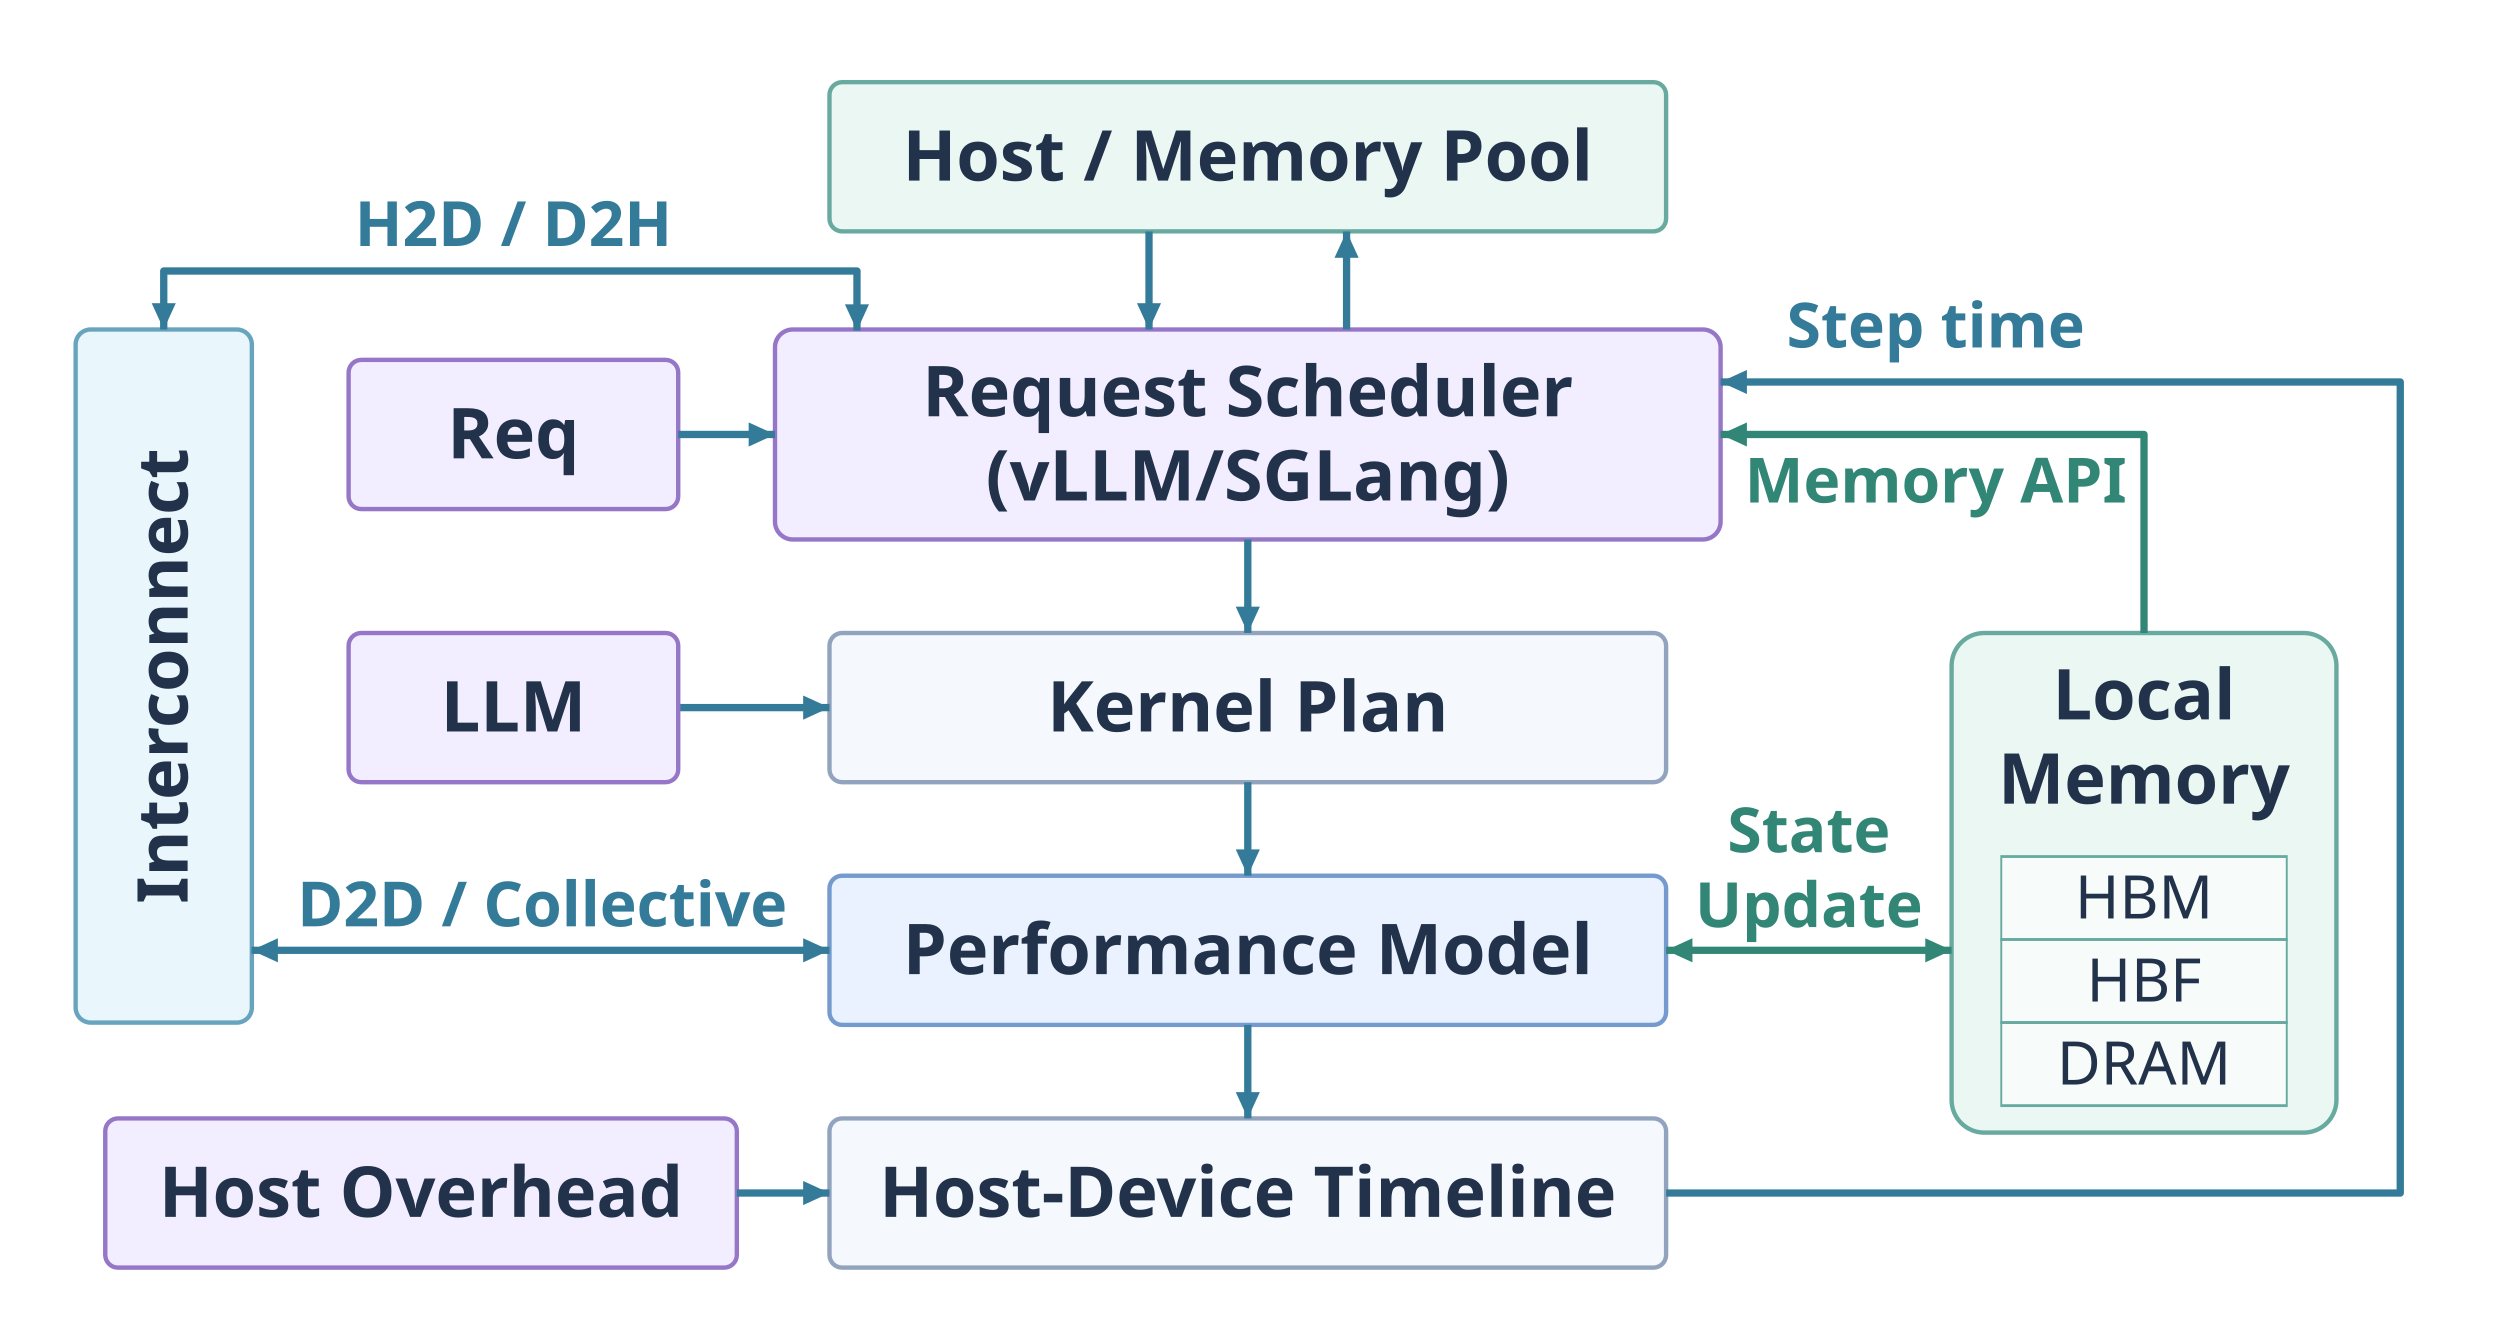
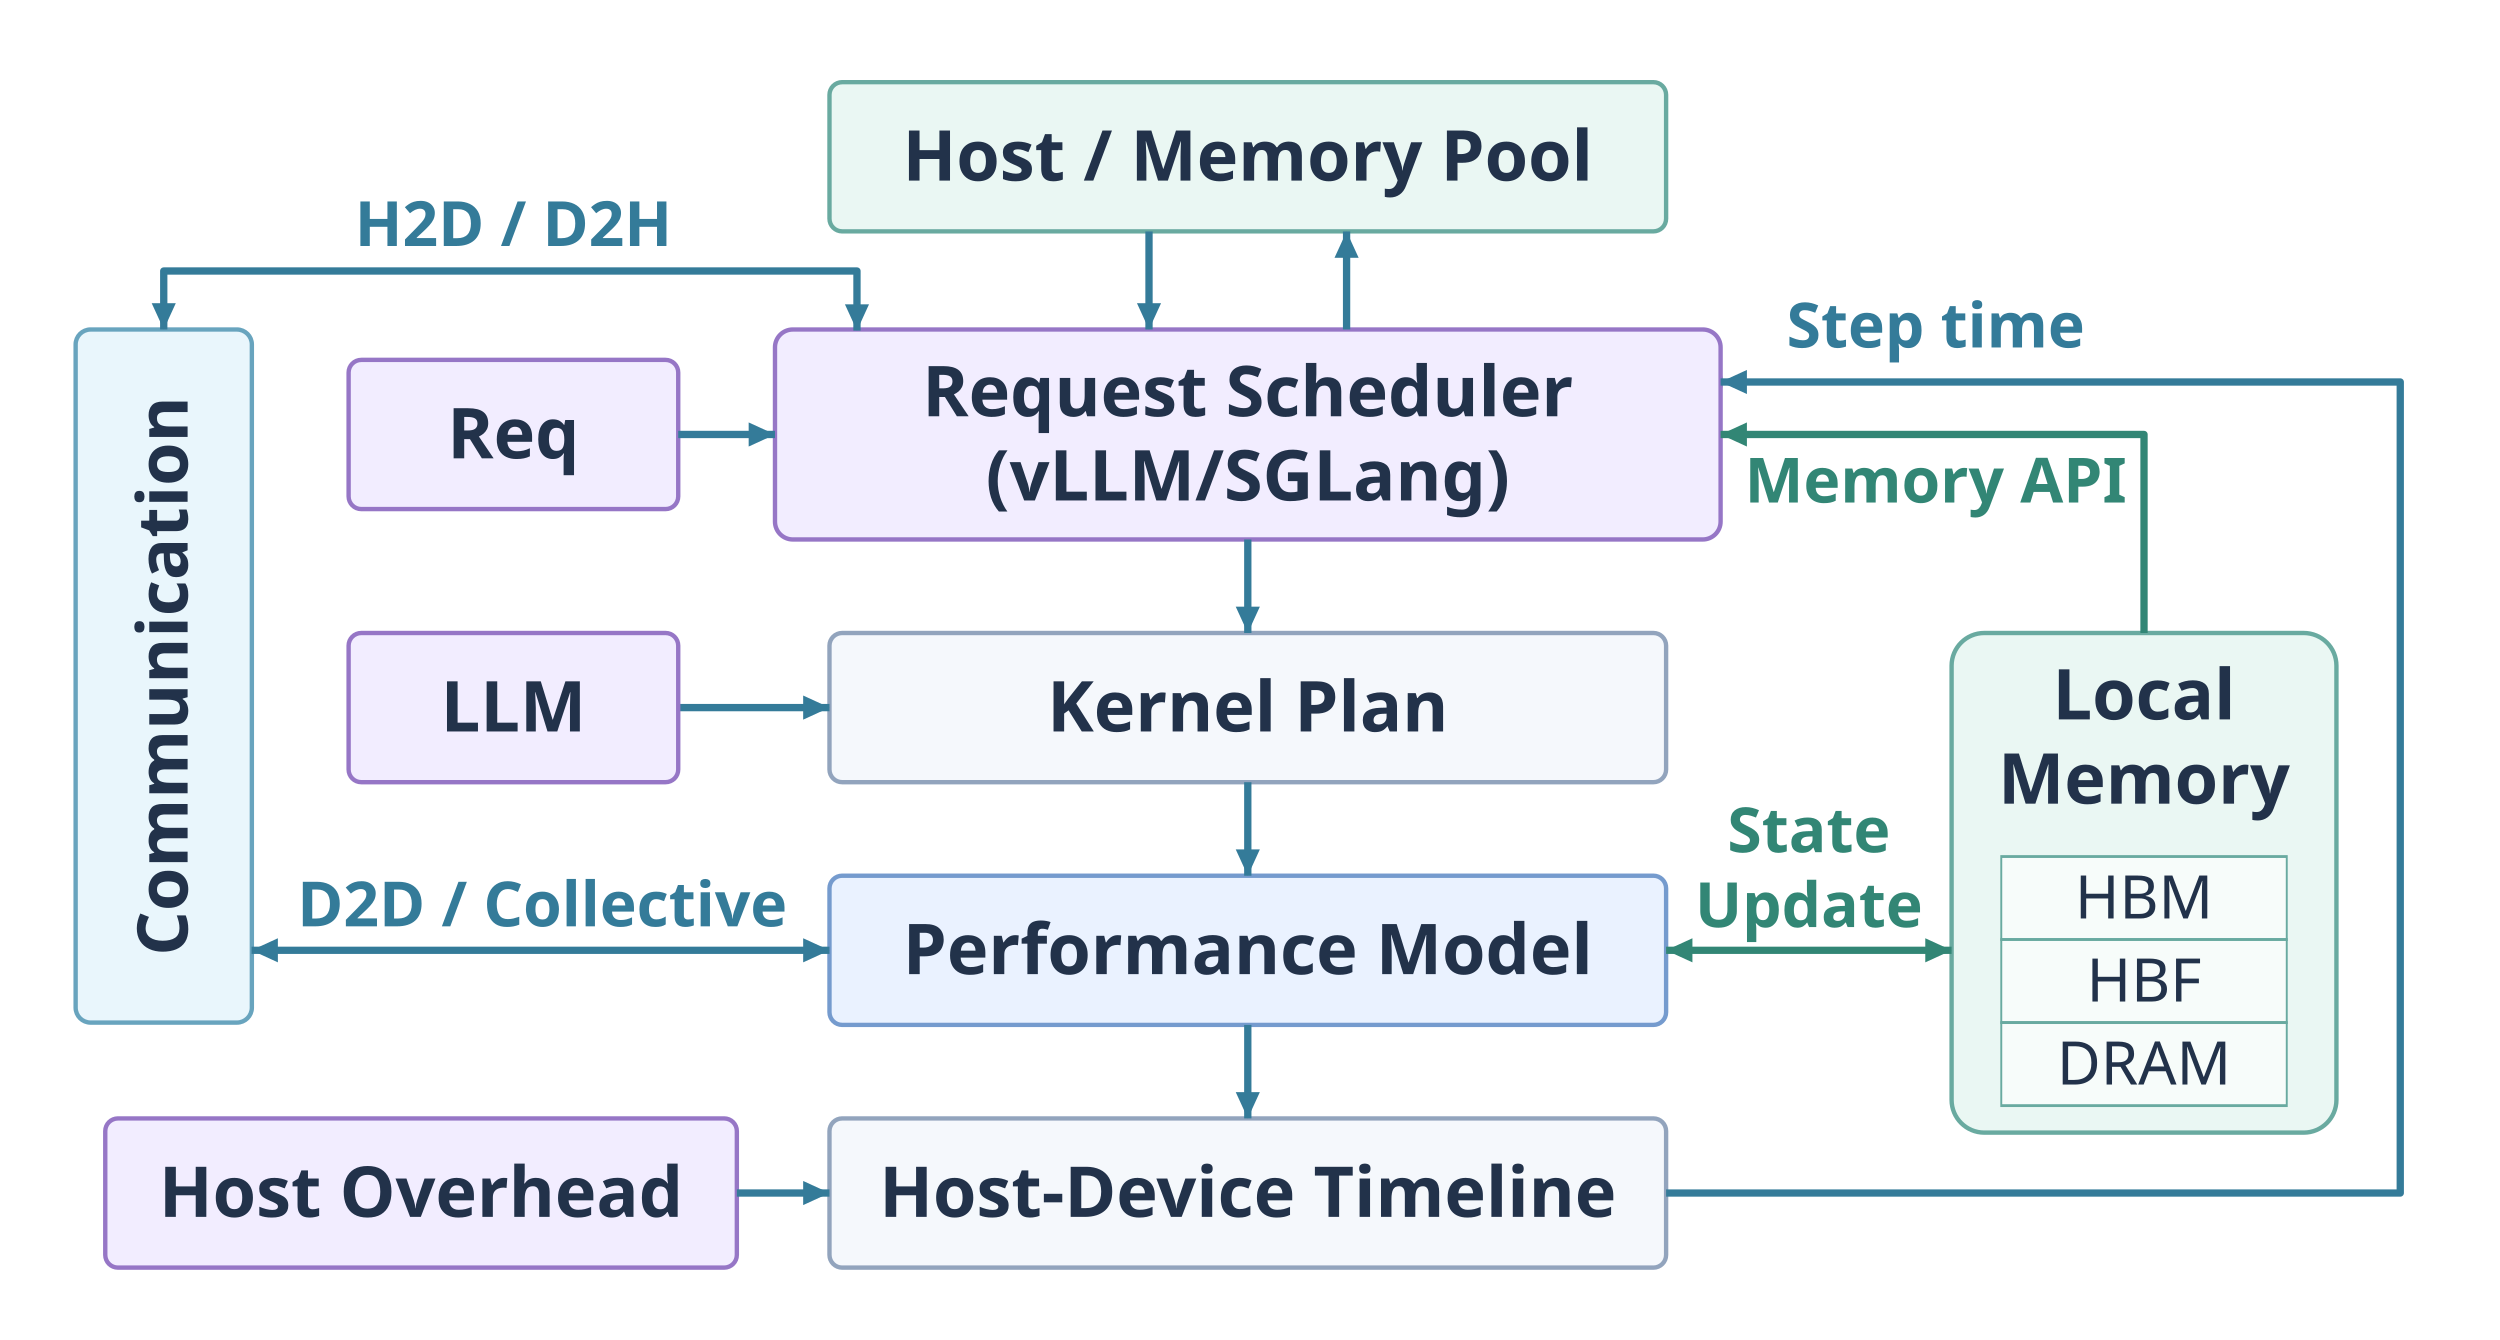
<svg xmlns="http://www.w3.org/2000/svg" viewBox="188 162 855 458" width="855" height="458" role="img" aria-labelledby="title desc">
  <defs />
  <g font-family="Arial, Helvetica, sans-serif">
    <g id="shape-4">
      <g>
        <ellipse cx="481.083" cy="283.714" rx="8.642" ry="8.642" fill="#385784" stroke="#526782" stroke-width="1.5" />
      </g>
    </g>
    <g id="shape-817">
      <g>
        <ellipse cx="767.802" cy="292.641" rx="8.642" ry="8.642" fill="#385784" stroke="#526782" stroke-width="1.5" />
      </g>
    </g>
    <g id="shape-32">
      <g>
        <rect x="471.682" y="190.102" width="286.126" height="51.024" rx="4.337" fill="#eaf7f3" stroke="#69aaa0" stroke-width="1.5" />
        <g>
          <text x="614.745" y="223.774" font-size="24" font-weight="700" font-family="sans-serif" fill="#22324a" text-anchor="middle">Host / Memory Pool</text>
        </g>
      </g>
    </g>
    <g id="shape-2">
      <g>
        <rect x="213.867" y="274.688" width="60.267" height="237.04" rx="5.123" fill="#e9f6fc" stroke="#68a4be" stroke-width="1.5" />
        <g transform="rotate(-90 243.9998 393.2078)">
-           <text x="244" y="401.368" font-size="24" font-weight="700" font-family="sans-serif" fill="#22324a" text-anchor="middle">Interconnect</text>
+           <text x="244" y="401.368" font-size="24" font-weight="700" font-family="sans-serif" fill="#22324a" text-anchor="middle">Communication</text>
        </g>
      </g>
    </g>
    <g id="shape-3">
      <g>
        <rect x="307.224" y="285.082" width="112.729" height="51.024" rx="4.337" fill="#f2edff" stroke="#9676c6" stroke-width="1.5" />
        <g>
          <text x="363.589" y="318.753" font-size="24" font-weight="700" font-family="sans-serif" fill="#22324a" text-anchor="middle">Req</text>
        </g>
      </g>
    </g>
    <g id="shape-5">
      <g>
        <rect x="453.045" y="274.688" width="323.399" height="71.811" rx="6.104" fill="#f2edff" stroke="#9676c6" stroke-width="1.5" />
        <g>
          <text x="614.745" y="304.353" font-size="24" font-weight="700" font-family="sans-serif" fill="#22324a" text-anchor="middle">Request Scheduler</text>
          <text x="614.745" y="333.154" font-size="24" font-weight="700" font-family="sans-serif" fill="#22324a" text-anchor="middle">(vLLM/SGLang)</text>
        </g>
      </g>
    </g>
    <g id="shape-6">
      <g>
        <rect x="471.682" y="378.484" width="286.126" height="51.024" rx="4.337" fill="#f5f8fc" stroke="#92a4bd" stroke-width="1.5" />
        <g>
          <text x="614.745" y="412.156" font-size="24" font-weight="700" font-family="sans-serif" fill="#22324a" text-anchor="middle">Kernel Plan</text>
        </g>
      </g>
    </g>
    <g id="shape-7">
      <g>
        <rect x="471.682" y="461.493" width="286.126" height="51.024" rx="4.337" fill="#eaf2ff" stroke="#759bce" stroke-width="1.5" />
        <g>
          <text x="614.745" y="495.165" font-size="24" font-weight="700" font-family="sans-serif" fill="#22324a" text-anchor="middle">Performance Model</text>
        </g>
      </g>
    </g>
    <g id="shape-8">
      <g>
        <rect x="471.682" y="544.503" width="286.126" height="51.024" rx="4.337" fill="#f5f8fc" stroke="#92a4bd" stroke-width="1.5" />
        <g>
          <text x="614.745" y="578.174" font-size="24" font-weight="700" font-family="sans-serif" fill="#22324a" text-anchor="middle">Host-Device Timeline</text>
        </g>
      </g>
    </g>
    <g id="host-overhead">
      <rect x="224" y="544.503" width="216" height="51.024" rx="4.337" fill="#f2edff" stroke="#9676c6" stroke-width="1.5" />
      <text x="332" y="578.174" font-size="24" font-weight="700" font-family="sans-serif" fill="#22324a" text-anchor="middle">Host Overhead</text>
      <path d="M 440 570.014 L 471.682 570.014" fill="none" stroke="#347b99" stroke-width="2.5" />
      <path d="M 471.682 570.014 L 462.681 565.889 L 462.681 574.139 Z" fill="#347b99" />
    </g>
    <g id="shape-9">
      <g>
        <rect x="855.445" y="378.484" width="131.615" height="170.872" rx="11.187" fill="#eaf7f3" stroke="#69aaa0" stroke-width="1.5" />
        <g>
          <text x="921.253" y="408.044" font-size="24" font-weight="700" font-family="sans-serif" fill="#22324a" text-anchor="middle">Local</text>
          <text x="921.253" y="436.844" font-size="24" font-weight="700" font-family="sans-serif" fill="#22324a" text-anchor="middle">Memory</text>
        </g>
      </g>
    </g>
    <g id="shape-10" transform="matrix(0.6587464 0 0 0.9639426 290.3141 13.29342)">
      <g>
        <rect x="883.678" y="458.164" width="148.218" height="29.457" rx="0" fill="#f7fcfa" stroke="#69aaa0" stroke-width="1" />
        <g transform="translate(957.7867 472.8926) scale(1.463299 1) translate(-957.7867 -472.8926)">
          <text x="957.787" y="480.146" font-size="21.333" font-weight="400" font-family="sans-serif" fill="#22324a" text-anchor="middle">HBM</text>
        </g>
      </g>
    </g>
    <g id="shape-11" transform="matrix(0.6587464 0 0 0.9639426 290.3141 13.29342)">
      <g>
        <rect x="883.678" y="487.621" width="148.218" height="29.457" rx="0" fill="#f7fcfa" stroke="#69aaa0" stroke-width="1" />
        <g transform="translate(957.7867 502.35) scale(1.463299 1) translate(-957.7867 -502.35)">
          <text x="957.787" y="509.603" font-size="21.333" font-weight="400" font-family="sans-serif" fill="#22324a" text-anchor="middle">HBF</text>
        </g>
      </g>
    </g>
    <g id="shape-12" transform="matrix(0.6587464 0 0 0.9639426 290.3141 13.29342)">
      <g>
        <rect x="883.678" y="517.079" width="148.218" height="29.457" rx="0" fill="#f7fcfa" stroke="#69aaa0" stroke-width="1" />
        <g transform="translate(957.7867 531.8072) scale(1.463299 1) translate(-957.7867 -531.8072)">
          <text x="957.787" y="539.061" font-size="21.333" font-weight="400" font-family="sans-serif" fill="#22324a" text-anchor="middle">DRAM</text>
        </g>
      </g>
    </g>
    <g id="shape-14">
      <g>
        <path d="M 419.954 310.594 L 453.045 310.594" fill="none" stroke="#347b99" stroke-width="2.5" stroke-linejoin="round" />
        <path d="M 453.045 310.594 L 444.045 306.468 L 444.045 314.719 Z" fill="#347b99" />
      </g>
    </g>
    <g id="shape-16">
      <g>
        <path d="M 419.954 403.996 L 471.682 403.996" fill="none" stroke="#347b99" stroke-width="2.5" stroke-linejoin="round" />
        <path d="M 471.682 403.996 L 462.681 399.871 L 462.681 408.121 Z" fill="#347b99" />
      </g>
    </g>
    <g id="shape-17">
      <g>
        <path d="M 614.745 346.499 L 614.745 378.484" fill="none" stroke="#347b99" stroke-width="2.5" stroke-linejoin="round" />
        <path d="M 614.745 378.484 L 618.87 369.484 L 610.619 369.484 Z" fill="#347b99" />
      </g>
    </g>
    <g id="shape-18">
      <g>
        <path d="M 614.745 429.508 L 614.745 461.493" fill="none" stroke="#347b99" stroke-width="2.5" stroke-linejoin="round" />
        <path d="M 614.745 461.493 L 618.87 452.493 L 610.619 452.493 Z" fill="#347b99" />
      </g>
    </g>
    <g id="shape-19">
      <g>
        <path d="M 614.745 512.517 L 614.745 544.503" fill="none" stroke="#347b99" stroke-width="2.5" stroke-linejoin="round" />
        <path d="M 614.745 544.503 L 618.87 535.502 L 610.619 535.502 Z" fill="#347b99" />
      </g>
    </g>
    <g id="shape-20" transform="matrix(1 0 0 1 1.189501 0)">
      <g>
        <path d="M 579.77 241.162 L 579.77 274.688" fill="none" stroke="#347b99" stroke-width="2.5" stroke-linejoin="round" />
        <path d="M 579.77 274.688 L 583.895 265.688 L 575.645 265.688 Z" fill="#347b99" />
      </g>
    </g>
    <g id="shape-21" transform="matrix(1 0 0 1 1.189501 0)">
      <g transform="translate(647.3396 257.9249) rotate(0) scale(1 -1) translate(-0 -16.763)">
        <path d="M 0 0 L 0 33.526" fill="none" stroke="#347b99" stroke-width="2.5" stroke-linejoin="round" />
        <path d="M 0 33.526 L 4.125 24.526 L -4.125 24.526 Z" fill="#347b99" />
      </g>
    </g>
    <g id="shape-22">
      <g>
        <path d="M 274.033 487.005 L 471.682 487.005" fill="none" stroke="#347b99" stroke-width="2.5" stroke-linejoin="round" />
        <path d="M 274.033 487.005 L 283.034 491.13 L 283.034 482.88 Z" fill="#347b99" />
        <path d="M 471.682 487.005 L 462.681 482.88 L 462.681 491.13 Z" fill="#347b99" />
      </g>
    </g>
    <g id="shape-23">
      <g>
        <path d="M 757.808 487.005 L 855.445 487.005" fill="none" stroke="#328675" stroke-width="2.5" stroke-linejoin="round" />
        <path d="M 757.808 487.005 L 766.808 491.13 L 766.808 482.88 Z" fill="#328675" />
        <path d="M 855.445 487.005 L 846.445 482.88 L 846.445 491.13 Z" fill="#328675" />
      </g>
    </g>
    <g id="shape-24">
      <g transform="translate(362.5414 274.8799) rotate(270) scale(-1 1) translate(-0.1918 -118.5416)">
        <path d="M 0 0 L -20 0 L -20 237.083 L 0.384 237.083" fill="none" stroke="#347b99" stroke-width="2.5" stroke-linejoin="round" />
        <path d="M 0 0 L -9 -4.125 L -9 4.125 Z" fill="#347b99" />
        <path d="M 0.384 237.083 L -8.617 232.958 L -8.617 241.208 Z" fill="#347b99" />
      </g>
    </g>
    <g id="shape-25">
      <g transform="translate(848.8485 344.539) rotate(270) scale(1 -1) translate(-33.9455 -72.4042)">
        <path d="M 0 0 L 67.891 0 L 67.891 144.808" fill="none" stroke="#328675" stroke-width="2.5" stroke-linejoin="round" />
        <path d="M 67.891 144.808 L 72.016 135.808 L 63.766 135.808 Z" fill="#328675" />
      </g>
    </g>
    <g id="shape-26">
      <g transform="translate(767.1258 431.3276) rotate(0) scale(1 -1) translate(-9.3184 -138.6868)">
        <path d="M 0 0 L 251.081 0 L 251.081 277.374 L 18.637 277.374" fill="none" stroke="#347b99" stroke-width="2.5" stroke-linejoin="round" />
        <path d="M 18.637 277.374 L 27.637 281.499 L 27.637 273.249 Z" fill="#347b99" />
      </g>
    </g>
    <g id="shape-28">
      <g>
        <rect x="295.743" y="227.584" width="135.692" height="22.584" rx="0" fill="none" stroke="none" stroke-width="0" />
        <g>
          <text x="363.589" y="246.13" font-size="21.333" font-weight="700" font-family="sans-serif" fill="#347b99" text-anchor="middle">H2D / D2H</text>
        </g>
      </g>
    </g>
    <g id="shape-29">
      <g>
        <rect x="270.096" y="459.767" width="206.67" height="23.566" rx="0" fill="none" stroke="none" stroke-width="0" />
        <g>
          <text x="373.431" y="478.803" font-size="21.333" font-weight="700" font-family="sans-serif" fill="#347b99" text-anchor="middle">D2D / Collective</text>
        </g>
      </g>
    </g>
    <g id="shape-30">
      <g>
        <rect x="736.626" y="434.008" width="140" height="50" rx="0" fill="none" stroke="none" stroke-width="0" />
        <g>
          <text x="806.626" y="453.461" font-size="21.333" font-weight="700" font-family="sans-serif" fill="#328675" text-anchor="middle">State</text>
          <text x="806.626" y="479.061" font-size="21.333" font-weight="700" font-family="sans-serif" fill="#328675" text-anchor="middle">Update</text>
        </g>
      </g>
    </g>
    <g id="shape-31">
      <g>
        <rect x="787.375" y="262.283" width="125.254" height="22.584" rx="0" fill="none" stroke="none" stroke-width="0" />
        <g>
          <text x="850.002" y="280.829" font-size="21.333" font-weight="700" font-family="sans-serif" fill="#347b99" text-anchor="middle">Step time</text>
        </g>
      </g>
    </g>
    <g id="shape-56">
      <g>
        <rect x="307.224" y="378.484" width="112.729" height="51.024" rx="4.337" fill="#f2edff" stroke="#9676c6" stroke-width="1.5" />
        <g>
          <text x="363.589" y="412.156" font-size="24" font-weight="700" font-family="sans-serif" fill="#22324a" text-anchor="middle">LLM</text>
        </g>
      </g>
    </g>
    <g id="shape-828">
      <g>
        <rect x="780.002" y="301.613" width="140" height="50" rx="0" fill="none" stroke="none" stroke-width="0" />
        <g>
          <text x="850.002" y="333.867" font-size="21.333" font-weight="700" font-family="sans-serif" fill="#328675" text-anchor="middle">Memory API</text>
        </g>
      </g>
    </g>
  </g>
</svg>
